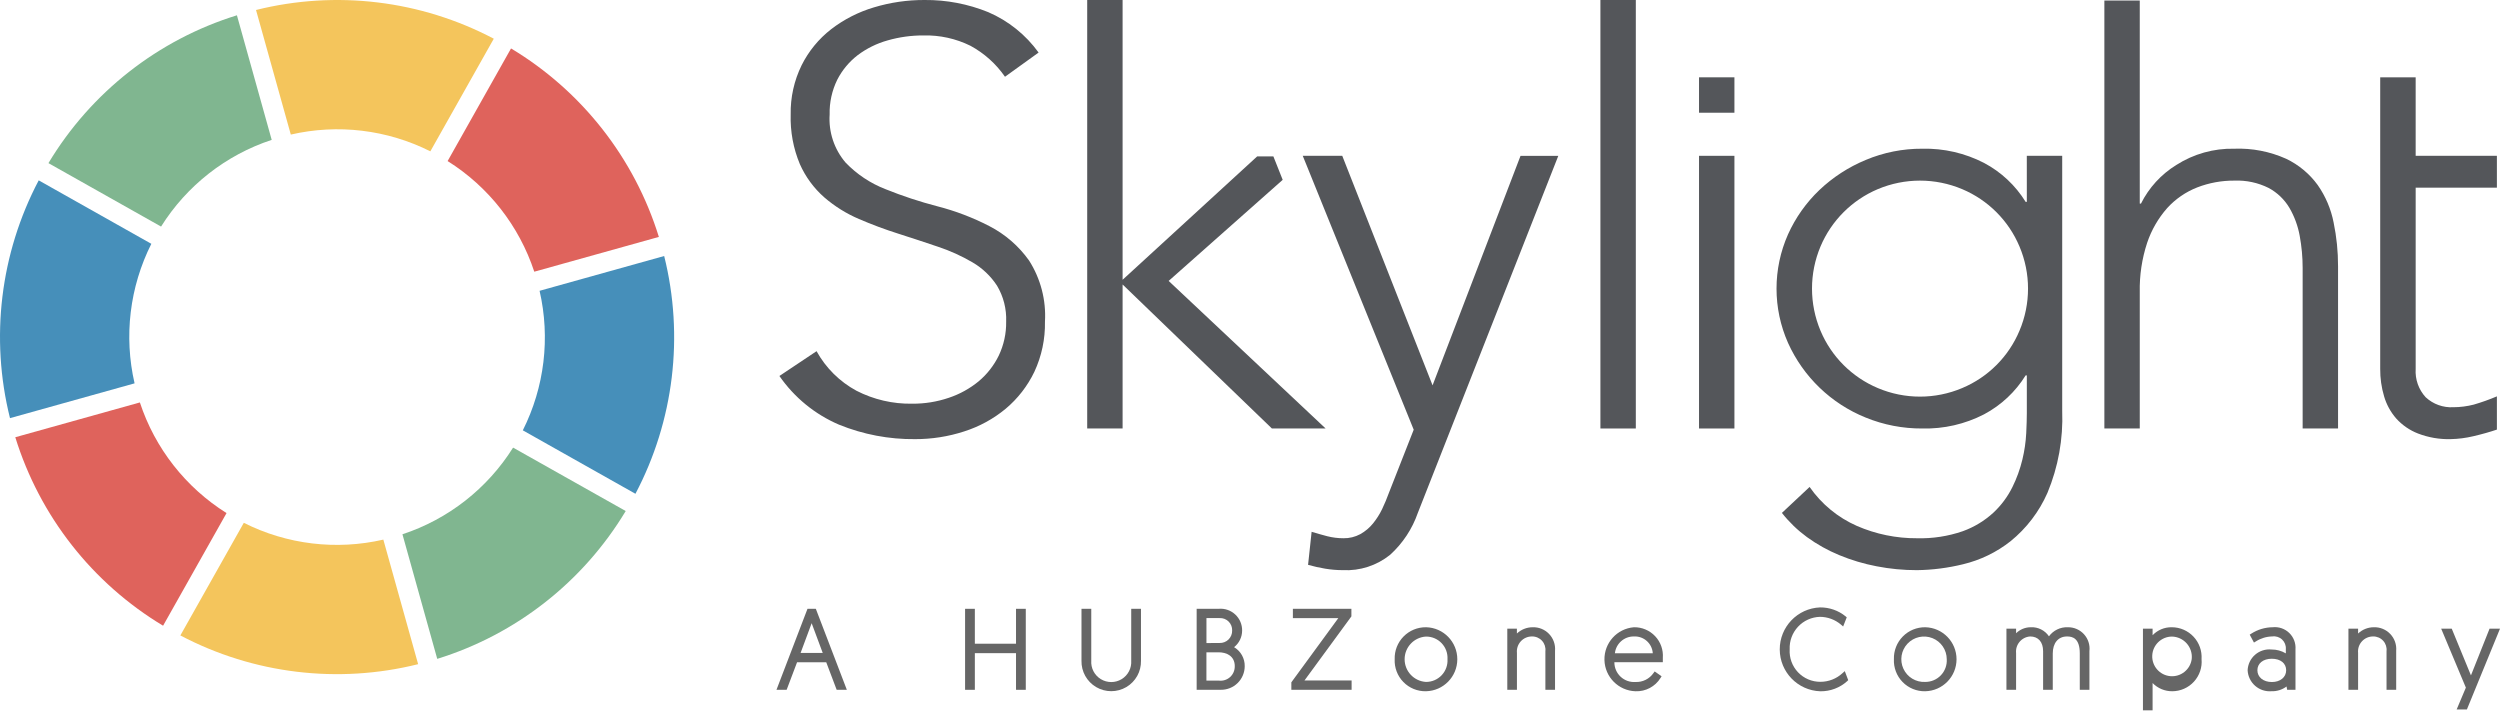
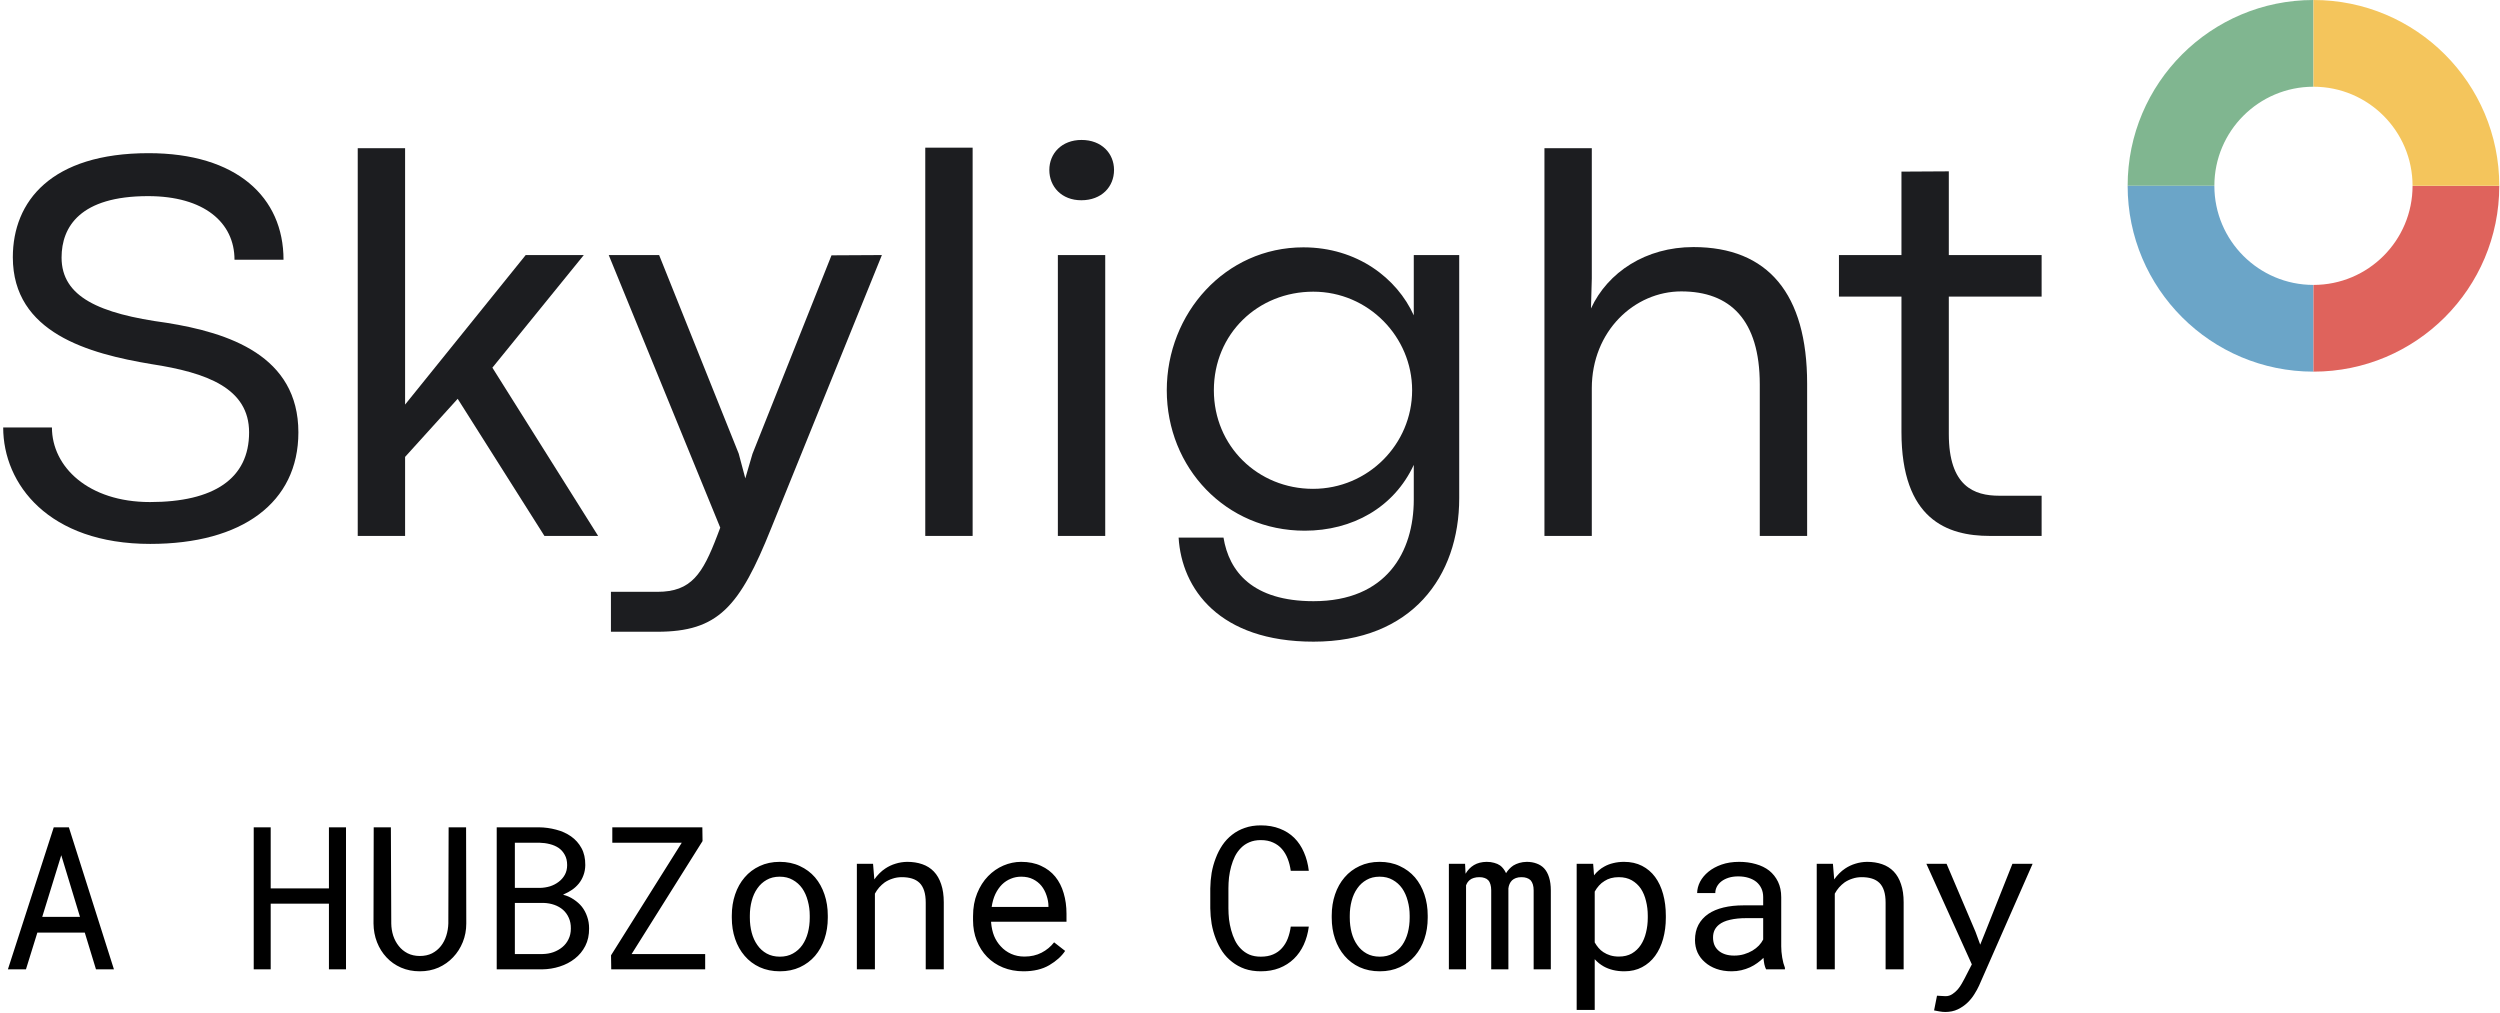
- <svg xmlns="http://www.w3.org/2000/svg" viewBox="0 0 300.373 85.348">
-   <g id="Layer_2" data-name="Layer 2">
-     <g id="Layer_1-2" data-name="Layer 1">
-       <path d="M64.193,32.645l14.969-4.18A40.349,40.349,0,0,0,61.4,5.82L53.781,19.352A24.883,24.883,0,0,1,64.193,32.645Z" fill="#df635c" />
-       <path d="M32.645,16.806,28.465,1.837A40.341,40.341,0,0,0,5.82,19.6l13.532,7.623A24.883,24.883,0,0,1,32.645,16.806Z" fill="#80b690" />
-       <path d="M62.816,51.705l13.532,7.623A40.341,40.341,0,0,0,79.8,30.76l-14.97,4.18A24.879,24.879,0,0,1,62.816,51.705Z" fill="#468fba" />
-       <path d="M51.705,18.183,59.328,4.651A40.341,40.341,0,0,0,30.76,1.2l4.18,14.969A24.874,24.874,0,0,1,51.705,18.183Z" fill="#f4c55c" />
-       <path d="M61.647,53.781A24.881,24.881,0,0,1,48.353,64.193l4.181,14.969A40.348,40.348,0,0,0,75.179,61.4Z" fill="#80b690" />
-       <path d="M18.183,29.294,4.651,21.67A40.344,40.344,0,0,0,1.2,50.239l14.969-4.18A24.874,24.874,0,0,1,18.183,29.294Z" fill="#468fba" />
-       <path d="M29.294,62.816,21.67,76.348A40.344,40.344,0,0,0,50.239,79.8L46.058,64.834A24.878,24.878,0,0,1,29.294,62.816Z" fill="#f4c55c" />
-       <path d="M16.806,48.353,1.837,52.534A40.35,40.35,0,0,0,19.594,75.179l7.624-13.532A24.877,24.877,0,0,1,16.806,48.353Z" fill="#df635c" />
-       <path d="M123.647,31.31a13.362,13.362,0,0,0-4.786-4.148,29.693,29.693,0,0,0-6.236-2.376,50.918,50.918,0,0,1-6.242-2.061,13.326,13.326,0,0,1-4.786-3.19,8.065,8.065,0,0,1-1.916-5.777,8.974,8.974,0,0,1,.919-4.187,8.8,8.8,0,0,1,2.448-2.941,10.842,10.842,0,0,1,3.584-1.772,15.365,15.365,0,0,1,4.326-.6A12.07,12.07,0,0,1,116.6,5.5a12,12,0,0,1,4.148,3.722l4.038-2.908a14.553,14.553,0,0,0-6.059-4.858A19.87,19.87,0,0,0,111.1,0a20.758,20.758,0,0,0-6.1.886,15.826,15.826,0,0,0-5.14,2.626,12.6,12.6,0,0,0-3.545,4.325A12.908,12.908,0,0,0,95,13.758a14.346,14.346,0,0,0,1.1,5.954,11.557,11.557,0,0,0,2.947,4.01,15.926,15.926,0,0,0,4.148,2.587,50.331,50.331,0,0,0,4.752,1.772q2.443.782,4.747,1.562a21.7,21.7,0,0,1,4.149,1.878,8.821,8.821,0,0,1,2.946,2.8,7.83,7.83,0,0,1,1.1,4.325A9.135,9.135,0,0,1,120,42.726a9.448,9.448,0,0,1-2.41,3.085A11.259,11.259,0,0,1,114,47.794a13.3,13.3,0,0,1-4.4.709,14.114,14.114,0,0,1-6.7-1.557,11.993,11.993,0,0,1-4.791-4.752l-4.464,2.98a16.7,16.7,0,0,0,7.161,5.849,23.627,23.627,0,0,0,9.145,1.739,18.91,18.91,0,0,0,5.887-.925,14.909,14.909,0,0,0,5-2.731,13.3,13.3,0,0,0,3.439-4.431,13.659,13.659,0,0,0,1.274-6.026A12.333,12.333,0,0,0,123.647,31.31Z" fill="#54565a" />
-       <polygon points="140.412 33.753 154.115 21.607 152.996 18.793 151.047 18.793 134.879 33.615 134.879 0 130.626 0 130.626 51.483 134.879 51.483 134.879 34.18 152.819 51.483 159.272 51.483 140.412 33.753" fill="#54565a" />
-       <path d="M172.122,46.3,161.271,18.721h-4.746l.027.072.371.908,2.986,7.378,9.947,24.548-2.979,7.588c-.239.659-.51,1.307-.815,1.949a8.77,8.77,0,0,1-1.1,1.734,5.292,5.292,0,0,1-1.523,1.279,4.108,4.108,0,0,1-2.022.493,7.962,7.962,0,0,1-1.949-.243q-.956-.251-1.878-.532l-.426,3.971a19.635,19.635,0,0,0,2.055.46,13.136,13.136,0,0,0,2.126.177,8.381,8.381,0,0,0,5.678-1.844,12.218,12.218,0,0,0,3.328-5.035l16.877-42.9H182.69Z" fill="#54565a" />
-       <rect x="192.288" width="4.254" height="51.483" fill="#54565a" />
-       <rect x="204.136" y="18.721" width="4.254" height="32.762" fill="#54565a" />
-       <rect x="204.136" y="9.29" width="4.254" height="4.254" fill="#54565a" />
-       <path d="M243.522,24.254h-.144a13.03,13.03,0,0,0-5-4.68,15.387,15.387,0,0,0-7.411-1.706,17.309,17.309,0,0,0-6.807,1.352,18.249,18.249,0,0,0-5.567,3.616,17.022,17.022,0,0,0-3.761,5.317,16.073,16.073,0,0,0,0,13.05,17.36,17.36,0,0,0,9.328,8.967,17.7,17.7,0,0,0,6.807,1.313,15.374,15.374,0,0,0,7.411-1.7,13.105,13.105,0,0,0,5-4.68h.144v4.536q0,.923-.072,2.41a17.274,17.274,0,0,1-.46,3.157,15.8,15.8,0,0,1-1.208,3.334,10.72,10.72,0,0,1-2.265,3.046,10.918,10.918,0,0,1-3.689,2.238,15.584,15.584,0,0,1-5.494.847,17.863,17.863,0,0,1-7.234-1.484,13.578,13.578,0,0,1-5.677-4.68l-3.329,3.118a15.361,15.361,0,0,0,3.013,2.908,18.815,18.815,0,0,0,3.866,2.16,22.819,22.819,0,0,0,4.5,1.346,25.187,25.187,0,0,0,4.858.465,24.72,24.72,0,0,0,5.527-.709,14.747,14.747,0,0,0,5.711-2.769A15.526,15.526,0,0,0,246,59.215a23.327,23.327,0,0,0,1.772-9.859V18.721h-4.253Zm-.887,15.492a12.853,12.853,0,0,1-6.879,6.879,13,13,0,0,1-10.141,0,12.906,12.906,0,0,1-6.879-6.879,13.054,13.054,0,0,1,0-10.141,12.95,12.95,0,0,1,6.879-6.879,13.054,13.054,0,0,1,10.141,0,12.9,12.9,0,0,1,6.879,6.879,12.984,12.984,0,0,1,0,10.141Z" fill="#54565a" />
-       <path d="M278.471,22.233a10.011,10.011,0,0,0-3.794-3.157,13.943,13.943,0,0,0-6.237-1.208,12.416,12.416,0,0,0-6.951,1.95,11.46,11.46,0,0,0-4.254,4.647h-.144V.067h-4.253V51.483h4.253V35.1a17.815,17.815,0,0,1,.887-5.927A12.143,12.143,0,0,1,260.387,25,9.627,9.627,0,0,1,264,22.515a12.125,12.125,0,0,1,4.436-.814,8.486,8.486,0,0,1,4.149.886,6.484,6.484,0,0,1,2.481,2.376,10.352,10.352,0,0,1,1.241,3.368,21.178,21.178,0,0,1,.354,3.866V51.483h4.254v-19.5a25.6,25.6,0,0,0-.532-5.245A11.793,11.793,0,0,0,278.471,22.233Z" fill="#54565a" />
-       <path d="M290.241,22.549V44.321a4.6,4.6,0,0,0,1.2,3.406,4.507,4.507,0,0,0,3.334,1.2,9.955,9.955,0,0,0,2.448-.315A24.784,24.784,0,0,0,300,47.622v3.993c-.8.272-1.806.56-2.814.793a12.867,12.867,0,0,1-2.764.354,10.187,10.187,0,0,1-3.9-.676,6.891,6.891,0,0,1-2.625-1.811,7.043,7.043,0,0,1-1.451-2.658,11.24,11.24,0,0,1-.466-3.3V9.29h4.26v9.432H300v3.827Z" fill="#54565a" />
-       <path d="M97.019,73.148l-3.727,9.733h1.222l1.253-3.311h3.506l1.253,3.311h1.222l-3.727-9.733Zm-.828,5.3,1.329-3.571,1.329,3.571Z" fill="#666" />
-       <polygon points="122.074 77.342 117.127 77.342 117.127 73.148 115.954 73.148 115.954 82.881 117.127 82.881 117.127 78.476 122.074 78.476 122.074 82.881 123.247 82.881 123.247 73.148 122.074 73.148 122.074 77.342" fill="#666" />
-       <path d="M135.915,79.373a2.406,2.406,0,1,1-4.8,0V73.148H129.94v6.238a3.575,3.575,0,1,0,7.148,0V73.148h-1.173Z" fill="#666" />
-       <path d="M148.274,77.756a2.539,2.539,0,0,0,.967-2,2.591,2.591,0,0,0-2.8-2.611h-2.664v9.733h2.875a2.839,2.839,0,0,0,2.9-2.835A2.607,2.607,0,0,0,148.274,77.756Zm-3.32-.493v-3h1.57a1.439,1.439,0,0,1,1.518,1.491,1.462,1.462,0,0,1-1.518,1.5Zm3.4,2.783a1.7,1.7,0,0,1-1.913,1.728h-1.491v-3.4h1.465C147.356,78.37,148.358,78.811,148.358,80.046Z" fill="#666" />
-       <polygon points="162.369 74.06 162.369 73.148 155.339 73.148 155.339 74.268 160.796 74.268 155.154 81.981 155.154 82.881 162.395 82.881 162.395 81.761 156.728 81.761 162.369 74.06" fill="#666" />
-       <path d="M171.343,75.363A3.723,3.723,0,0,0,167.57,79.2a3.682,3.682,0,0,0,3.759,3.852,3.846,3.846,0,0,0,.014-7.69Zm2.572,3.838a2.575,2.575,0,0,1-2.586,2.732,2.73,2.73,0,0,1,0-5.45A2.567,2.567,0,0,1,173.915,79.2Z" fill="#666" />
-       <path d="M184.141,75.363a2.752,2.752,0,0,0-1.887.754v-.582H181.1v7.346h1.159V78.449a1.8,1.8,0,0,1,1.807-1.979,1.588,1.588,0,0,1,1.611,1.768v4.643h1.159V78.186A2.612,2.612,0,0,0,184.141,75.363Z" fill="#666" />
-       <path d="M196.319,75.363a3.852,3.852,0,0,0,.185,7.69,3.379,3.379,0,0,0,3.01-1.6l.124-.2-.832-.581-.144.2a2.506,2.506,0,0,1-2.158,1.069,2.368,2.368,0,0,1-2.538-2.375h5.822v-.527A3.424,3.424,0,0,0,196.319,75.363Zm-2.291,3.126a2.269,2.269,0,0,1,2.279-2.019,2.162,2.162,0,0,1,2.274,2.019Z" fill="#666" />
-       <path d="M221.379,80.876a3.891,3.891,0,0,1-2.669,1.043,3.673,3.673,0,0,1-3.681-3.9,3.741,3.741,0,0,1,3.642-3.906,3.928,3.928,0,0,1,2.514.928l.267.234.432-1.105-.136-.115a4.788,4.788,0,0,0-3.077-1.075,5.042,5.042,0,0,0,.039,10.077,4.713,4.713,0,0,0,3.242-1.227l.108-.113-.41-1.082Z" fill="#666" />
-       <path d="M231.324,75.363a3.723,3.723,0,0,0-3.772,3.838,3.682,3.682,0,0,0,3.759,3.852,3.846,3.846,0,0,0,.013-7.69Zm-.013,6.57A2.729,2.729,0,1,1,233.9,79.2,2.574,2.574,0,0,1,231.311,81.933Z" fill="#666" />
-       <path d="M248.436,75.363a2.675,2.675,0,0,0-2.256,1.089A2.486,2.486,0,0,0,244,75.363a2.517,2.517,0,0,0-1.769.721v-.549h-1.159v7.346h1.159V78.463a1.819,1.819,0,0,1,1.69-1.993c.974,0,1.556.661,1.556,1.768v4.643h1.161V78.516c0-1.262.657-2.046,1.714-2.046.658,0,1.532.211,1.532,2.032v4.379h1.159V78.226A2.572,2.572,0,0,0,248.436,75.363Z" fill="#666" />
-       <path d="M260.932,75.363a3.11,3.11,0,0,0-2.3.959v-.787h-1.159v9.813h1.159V82.067a3.267,3.267,0,0,0,2.362.986,3.544,3.544,0,0,0,3.521-3.864A3.59,3.59,0,0,0,260.932,75.363Zm2.4,3.826a2.383,2.383,0,1,1-2.375-2.706A2.446,2.446,0,0,1,263.333,79.189Z" fill="#666" />
-       <path d="M273.058,75.363a4.818,4.818,0,0,0-2.562.766l-.194.125.509.95.226-.137a3.789,3.789,0,0,1,1.982-.6,1.431,1.431,0,0,1,1.623,1.517v.52a3.3,3.3,0,0,0-1.716-.466,2.614,2.614,0,0,0-2.875,2.492,2.655,2.655,0,0,0,2.875,2.52,2.835,2.835,0,0,0,1.8-.57l.074.4h1V78.027A2.485,2.485,0,0,0,273.058,75.363Zm1.623,5.17c0,.831-.706,1.412-1.716,1.412-1.026,0-1.741-.581-1.741-1.412s.694-1.385,1.728-1.385C274,79.148,274.681,79.691,274.681,80.533Z" fill="#666" />
-       <path d="M285.21,75.363a2.754,2.754,0,0,0-1.887.754v-.582h-1.16v7.346h1.16V78.449a1.8,1.8,0,0,1,1.808-1.979,1.587,1.587,0,0,1,1.609,1.768v4.643h1.16V78.186A2.612,2.612,0,0,0,285.21,75.363Z" fill="#666" />
-       <polygon points="299.118 75.535 296.883 81.148 294.575 75.535 293.306 75.535 296.272 82.618 295.165 85.242 296.395 85.242 300.373 75.535 299.118 75.535" fill="#666" />
-     </g>
-   </g>
+ <svg xmlns="http://www.w3.org/2000/svg" width="2092" height="847" viewBox="0 0 2092 847" fill="none">
+   <path d="M125.719 455.145C202.681 455.145 249.688 420.581 249.688 361.823C249.688 297.534 191.39 278.409 139.314 270.114C83.09 262.51 51.522 248.454 51.522 215.503C51.522 189.695 67.191 164.118 123.875 164.118C170.882 164.118 196.229 186.239 196.229 217.346H237.245C237.245 165.04 198.072 128.172 124.336 128.172C42.766 128.172 10.737 168.496 10.737 215.272C10.737 278.639 74.334 295.921 126.641 304.677C173.417 311.821 208.442 324.955 208.442 361.823C208.442 400.534 178.947 420.12 125.488 420.12C73.873 420.12 43.457 390.626 43.457 357.675H2.672C2.672 405.143 40.692 455.145 125.719 455.145Z" fill="#1C1D20" />
+   <path d="M455.577 448.463H500.51L412.027 307.673L488.528 213.429H439.908L338.982 338.55V124.024H299.349V448.463H338.982V382.331L382.993 333.711L455.577 448.463Z" fill="#1C1D20" />
+   <path d="M511.229 528.651H549.941C600.865 528.651 618.838 508.143 645.337 442.011L737.968 213.429L695.8 213.659L629.668 379.796L623.677 400.304L618.147 379.566L551.554 213.429H509.386L602.708 441.55L600.173 448.232C587.961 480.261 578.513 495.239 550.171 495.239H511.229V528.651Z" fill="#1C1D20" />
+   <path d="M774.264 448.463H813.897V123.563H774.264V448.463Z" fill="#1C1D20" />
+   <path d="M904.805 167.574C921.856 167.574 932.225 156.284 932.225 142.228C932.225 128.402 921.856 117.111 905.035 117.111C888.445 117.111 878.075 128.402 878.075 142.228C878.075 156.284 888.445 167.574 904.805 167.574ZM885.219 448.463H924.852V213.429H885.219V448.463Z" fill="#1C1D20" />
+   <path d="M1099.17 536.946C1181.43 536.946 1221.07 482.335 1221.07 416.894V213.429H1183.05V263.892C1168.99 232.785 1135.58 206.977 1090.65 206.977C1025.21 206.977 976.356 262.279 976.356 326.568C976.356 391.317 1025.67 444.085 1091.8 444.085C1131.66 444.085 1166.46 424.729 1183.05 389.013V418.047C1183.05 461.827 1160.24 503.073 1099.17 503.073C1048.02 503.073 1028.43 478.187 1023.82 449.845H986.265C988.799 492.704 1020.14 536.946 1099.17 536.946ZM1098.71 409.06C1052.63 409.06 1015.76 373.344 1015.76 326.568C1015.76 279.331 1052.63 244.076 1098.94 244.076C1145.03 244.076 1181.67 281.865 1181.67 326.568C1181.67 371.731 1144.8 409.06 1098.71 409.06Z" fill="#1C1D20" />
+   <path d="M1292.39 448.463H1332.02V324.955C1332.02 277.026 1367.74 243.845 1406.91 243.845C1447.7 243.845 1472.58 267.579 1472.58 321.729V448.463H1512.21V321.038C1512.21 245.919 1479.49 206.747 1417.05 206.747C1377.19 206.747 1345.39 227.715 1331.33 258.132L1332.02 233.015V124.024H1292.39V448.463Z" fill="#1C1D20" />
+   <path d="M1665.11 448.463H1708.43V414.821H1672.94C1651.97 414.821 1630.77 406.986 1630.77 363.205V248.223H1708.43V213.429H1630.77V143.38L1591.14 143.61V213.429H1538.83V248.223H1591.14V361.362C1591.14 434.637 1629.39 448.463 1665.11 448.463Z" fill="#1C1D20" />
+   <path fill-rule="evenodd" clip-rule="evenodd" d="M1780.41 155.489C1780.42 69.615 1850.03 0.001 1935.9 0V72.569C1890.11 72.572 1852.99 109.694 1852.98 155.489H1780.41Z" fill="#80B690" />
+   <path fill-rule="evenodd" clip-rule="evenodd" d="M1935.9 310.994C1850.03 310.993 1780.41 241.381 1780.41 155.508L1852.98 155.508C1852.99 201.301 1890.11 238.423 1935.9 238.426L1935.9 310.994Z" fill="#6BA5C8" />
+   <path fill-rule="evenodd" clip-rule="evenodd" d="M1935.91 310.994L1935.9 310.994L1935.9 238.426C1981.7 238.423 2018.82 201.302 2018.83 155.509L2091.4 155.509C2091.4 241.382 2021.78 310.994 1935.91 310.994Z" fill="#DF635C" />
+   <path fill-rule="evenodd" clip-rule="evenodd" d="M1935.91 -6.79687e-06C2021.78 -3.04314e-06 2091.4 69.614 2091.4 155.489L2018.83 155.489C2018.82 109.695 1981.7 72.572 1935.91 72.569L1935.91 0C1935.91 -1.38129e-10 1935.91 -6.79688e-06 1935.91 -6.79687e-06Z" fill="#F4C55C" />
+   <path d="M70.935 780.377L80.322 811.15H95.342L57.63 692.3H44.977L6.612 811.15H21.713L31.264 780.377H70.935ZM35.345 767.234L51.263 715.645L66.935 767.234H35.345ZM289.535 811.15V692.3H275.25V743.399H226.518V692.3H212.315V811.15H226.518V756.215H275.25V811.15H289.535ZM390.02 692.3H375.408L375.163 772.785C375.055 776.322 374.483 779.724 373.449 782.989C372.415 786.254 370.919 789.138 368.96 791.641C366.946 794.199 364.47 796.24 361.531 797.763C358.593 799.233 355.192 799.967 351.328 799.967C347.464 799.967 344.036 799.205 341.043 797.682C338.104 796.158 335.655 794.145 333.696 791.641C331.683 789.138 330.132 786.254 329.043 782.989C328.009 779.724 327.465 776.322 327.411 772.785L327.084 692.3H312.718L312.555 772.785C312.609 778.336 313.588 783.56 315.493 788.458C317.398 793.301 320.037 797.518 323.411 801.11C326.785 804.756 330.839 807.613 335.574 809.681C340.308 811.749 345.56 812.783 351.328 812.783C356.987 812.783 362.184 811.749 366.919 809.681C371.653 807.559 375.735 804.675 379.163 801.028C382.592 797.437 385.285 793.219 387.244 788.376C389.203 783.533 390.183 778.336 390.183 772.785L390.02 692.3ZM415.651 811.15H453.69C458.751 811.096 463.648 810.307 468.383 808.783C473.172 807.259 477.389 805.055 481.035 802.171C484.681 799.342 487.593 795.804 489.769 791.56C491.946 787.315 493.007 782.417 492.953 776.867C492.953 773.329 492.409 770.037 491.32 766.99C490.286 763.942 488.817 761.194 486.912 758.745C485.117 756.514 482.831 754.473 480.056 752.623C477.28 750.773 474.396 749.494 471.403 748.786V748.542C474.287 747.29 476.736 745.957 478.75 744.542C480.817 743.127 482.695 741.385 484.382 739.318C486.014 737.304 487.293 735.018 488.218 732.461C489.198 729.903 489.715 727.073 489.769 723.971C489.824 718.421 488.763 713.659 486.586 709.686C484.409 705.714 481.498 702.449 477.852 699.891C474.206 697.333 470.043 695.456 465.363 694.259C460.683 693.007 455.894 692.354 450.996 692.3H415.651V811.15ZM430.834 755.562H454.914C458.125 755.67 461.118 756.215 463.893 757.194C466.669 758.174 469.09 759.561 471.158 761.357C473.226 763.207 474.831 765.439 475.974 768.051C477.171 770.663 477.743 773.656 477.688 777.03C477.688 780.349 477.035 783.315 475.729 785.927C474.478 788.539 472.764 790.743 470.587 792.539C468.41 794.335 465.907 795.75 463.077 796.784C460.247 797.763 457.254 798.28 454.098 798.335H430.834V755.562ZM430.834 742.991V705.197H451.486C454.424 705.251 457.281 705.632 460.057 706.34C462.886 707.047 465.39 708.136 467.567 709.605C469.689 711.129 471.376 713.06 472.627 715.4C473.934 717.74 474.587 720.57 474.587 723.89C474.587 726.992 473.934 729.713 472.627 732.053C471.321 734.393 469.607 736.352 467.485 737.93C465.363 739.562 462.941 740.814 460.22 741.685C457.499 742.501 454.724 742.936 451.894 742.991H430.834ZM528.543 798.335L587.887 703.809L587.723 692.3H512.38V705.197H570.5L511.319 799.396L511.482 811.15H590.09V798.335H528.543ZM612.375 766.173V767.969C612.375 774.336 613.3 780.24 615.15 785.682C617.001 791.124 619.667 795.859 623.15 799.886C626.578 803.913 630.769 807.069 635.721 809.355C640.727 811.64 646.36 812.783 652.618 812.783C658.821 812.783 664.399 811.64 669.352 809.355C674.304 807.069 678.521 803.913 682.004 799.886C685.432 795.859 688.072 791.124 689.922 785.682C691.772 780.24 692.697 774.336 692.697 767.969V766.173C692.697 759.806 691.772 753.902 689.922 748.46C688.072 742.964 685.432 738.202 682.004 734.175C678.521 730.148 674.276 726.992 669.27 724.706C664.318 722.366 658.713 721.196 652.454 721.196C646.251 721.196 640.673 722.366 635.721 724.706C630.769 726.992 626.578 730.148 623.15 734.175C619.667 738.202 617.001 742.964 615.15 748.46C613.3 753.902 612.375 759.806 612.375 766.173ZM627.476 767.969V766.173C627.476 761.874 627.993 757.766 629.027 753.847C630.061 749.875 631.639 746.392 633.762 743.399C635.83 740.406 638.414 738.039 641.516 736.297C644.618 734.501 648.264 733.604 652.454 733.604C656.645 733.604 660.291 734.501 663.393 736.297C666.549 738.039 669.188 740.406 671.311 743.399C673.379 746.392 674.929 749.875 675.963 753.847C677.052 757.766 677.596 761.874 677.596 766.173V767.969C677.596 772.323 677.079 776.486 676.045 780.458C675.011 784.376 673.46 787.832 671.392 790.825C669.27 793.818 666.631 796.185 663.474 797.927C660.372 799.668 656.754 800.539 652.618 800.539C648.427 800.539 644.754 799.668 641.598 797.927C638.442 796.185 635.83 793.818 633.762 790.825C631.639 787.832 630.061 784.376 629.027 780.458C627.993 776.486 627.476 772.323 627.476 767.969ZM717.022 811.15H732.124V747.807C733.158 745.902 734.355 744.161 735.715 742.583C737.13 741.005 738.654 739.617 740.286 738.42C742.3 737.059 744.504 735.998 746.898 735.236C749.293 734.42 751.878 734.012 754.653 734.012C757.864 734.012 760.694 734.393 763.142 735.155C765.646 735.916 767.768 737.141 769.509 738.828C771.196 740.515 772.475 742.719 773.346 745.44C774.217 748.161 774.652 751.48 774.652 755.398V811.15H789.753V755.072C789.753 749.195 789.019 744.134 787.549 739.889C786.134 735.59 784.094 732.053 781.427 729.277C778.761 726.502 775.523 724.461 771.713 723.155C767.958 721.849 763.768 721.196 759.143 721.196C755.714 721.25 752.449 721.767 749.347 722.747C746.3 723.672 743.47 725.005 740.858 726.747C739.116 727.89 737.457 729.25 735.879 730.828C734.355 732.352 732.94 734.039 731.634 735.889L730.573 722.829H717.022V811.15ZM856.443 812.783C865.042 812.783 872.252 811.069 878.075 807.64C883.952 804.158 888.36 800.185 891.299 795.723L882.075 788.539C879.299 792.131 875.817 795.015 871.626 797.192C867.436 799.369 862.647 800.457 857.26 800.457C853.178 800.457 849.451 799.695 846.077 798.172C842.703 796.648 839.818 794.553 837.424 791.886C835.084 789.383 833.234 786.499 831.873 783.234C830.567 779.968 829.724 776.186 829.343 771.887V771.316H892.441V764.541C892.441 758.391 891.652 752.677 890.074 747.399C888.551 742.12 886.211 737.522 883.054 733.604C879.898 729.74 875.925 726.72 871.136 724.543C866.402 722.312 860.851 721.196 854.484 721.196C849.423 721.196 844.471 722.23 839.628 724.298C834.839 726.366 830.567 729.332 826.812 733.195C823.003 737.114 819.956 741.902 817.67 747.562C815.384 753.167 814.242 759.534 814.242 766.663V770.091C814.242 776.241 815.276 781.927 817.343 787.152C819.411 792.376 822.296 796.893 825.996 800.702C829.697 804.511 834.132 807.477 839.301 809.599C844.526 811.722 850.24 812.783 856.443 812.783ZM854.484 733.604C858.348 733.604 861.668 734.311 864.443 735.726C867.273 737.141 869.613 738.991 871.463 741.277C873.313 743.562 874.755 746.283 875.789 749.439C876.823 752.541 877.34 755.453 877.34 758.174V758.908H829.833C830.431 754.827 831.465 751.235 832.934 748.133C834.458 744.977 836.308 742.311 838.485 740.134C840.662 738.011 843.111 736.406 845.832 735.318C848.553 734.175 851.437 733.604 854.484 733.604ZM1095.21 775.397H1080.1C1079.61 778.989 1078.77 782.336 1077.57 785.437C1076.38 788.485 1074.77 791.124 1072.76 793.355C1070.74 795.641 1068.27 797.41 1065.33 798.661C1062.45 799.913 1059.02 800.539 1055.04 800.539C1051.4 800.539 1048.22 799.967 1045.49 798.825C1042.77 797.627 1040.41 795.995 1038.39 793.927C1036.38 791.913 1034.72 789.573 1033.41 786.907C1032.11 784.24 1031.05 781.383 1030.23 778.336C1029.41 775.343 1028.81 772.295 1028.43 769.193C1028.11 766.037 1027.94 762.99 1027.94 760.051V743.317C1027.94 740.379 1028.11 737.358 1028.43 734.257C1028.81 731.1 1029.41 728.026 1030.23 725.033C1031.05 722.04 1032.11 719.21 1033.41 716.543C1034.77 713.877 1036.46 711.537 1038.47 709.523C1040.43 707.51 1042.77 705.932 1045.49 704.789C1048.27 703.592 1051.45 702.993 1055.04 702.993C1059.02 702.993 1062.45 703.673 1065.33 705.034C1068.27 706.34 1070.74 708.163 1072.76 710.503C1074.77 712.843 1076.38 715.564 1077.57 718.666C1078.77 721.767 1079.61 725.114 1080.1 728.706H1095.21C1094.55 723.046 1093.19 717.877 1091.12 713.197C1089.11 708.516 1086.42 704.489 1083.04 701.116C1079.67 697.796 1075.64 695.238 1070.96 693.442C1066.28 691.592 1060.98 690.667 1055.04 690.667C1050.09 690.667 1045.63 691.375 1041.66 692.789C1037.69 694.15 1034.15 696.055 1031.05 698.503C1027.89 700.952 1025.17 703.864 1022.88 707.238C1020.65 710.557 1018.8 714.176 1017.33 718.094C1015.81 722.012 1014.67 726.121 1013.9 730.42C1013.2 734.719 1012.82 739.073 1012.76 743.481V760.051C1012.82 764.459 1013.2 768.813 1013.9 773.112C1014.67 777.411 1015.81 781.519 1017.33 785.437C1018.8 789.356 1020.65 792.975 1022.88 796.294C1025.17 799.614 1027.89 802.498 1031.05 804.947C1034.15 807.395 1037.69 809.327 1041.66 810.742C1045.68 812.103 1050.15 812.783 1055.04 812.783C1060.76 812.783 1065.93 811.885 1070.55 810.089C1075.23 808.239 1079.29 805.654 1082.72 802.335C1086.09 799.069 1088.84 795.151 1090.96 790.58C1093.08 785.954 1094.5 780.894 1095.21 775.397ZM1114.39 766.173V767.969C1114.39 774.336 1115.31 780.24 1117.16 785.682C1119.01 791.124 1121.68 795.859 1125.16 799.886C1128.59 803.913 1132.78 807.069 1137.73 809.355C1142.74 811.64 1148.37 812.783 1154.63 812.783C1160.84 812.783 1166.41 811.64 1171.37 809.355C1176.32 807.069 1180.53 803.913 1184.02 799.886C1187.45 795.859 1190.09 791.124 1191.94 785.682C1193.79 780.24 1194.71 774.336 1194.71 767.969V766.173C1194.71 759.806 1193.79 753.902 1191.94 748.46C1190.09 742.964 1187.45 738.202 1184.02 734.175C1180.53 730.148 1176.29 726.992 1171.28 724.706C1166.33 722.366 1160.73 721.196 1154.47 721.196C1148.26 721.196 1142.69 722.366 1137.73 724.706C1132.78 726.992 1128.59 730.148 1125.16 734.175C1121.68 738.202 1119.01 742.964 1117.16 748.46C1115.31 753.902 1114.39 759.806 1114.39 766.173ZM1129.49 767.969V766.173C1129.49 761.874 1130.01 757.766 1131.04 753.847C1132.07 749.875 1133.65 746.392 1135.78 743.399C1137.84 740.406 1140.43 738.039 1143.53 736.297C1146.63 734.501 1150.28 733.604 1154.47 733.604C1158.66 733.604 1162.3 734.501 1165.41 736.297C1168.56 738.039 1171.2 740.406 1173.32 743.399C1175.39 746.392 1176.94 749.875 1177.98 753.847C1179.07 757.766 1179.61 761.874 1179.61 766.173V767.969C1179.61 772.323 1179.09 776.486 1178.06 780.458C1177.02 784.376 1175.47 787.832 1173.41 790.825C1171.28 793.818 1168.64 796.185 1165.49 797.927C1162.39 799.668 1158.77 800.539 1154.63 800.539C1150.44 800.539 1146.77 799.668 1143.61 797.927C1140.46 796.185 1137.84 793.818 1135.78 790.825C1133.65 787.832 1132.07 784.376 1131.04 780.458C1130.01 776.486 1129.49 772.323 1129.49 767.969ZM1225.97 722.829H1212.42V811.15H1226.79V740.868C1227.12 739.998 1227.53 739.181 1228.02 738.42C1228.56 737.658 1229.19 736.978 1229.89 736.379C1230.82 735.617 1231.93 735.046 1233.24 734.665C1234.6 734.229 1236.18 734.012 1237.97 734.012C1239.61 734.012 1241.02 734.229 1242.22 734.665C1243.47 735.046 1244.5 735.671 1245.32 736.542C1246.19 737.467 1246.82 738.637 1247.2 740.052C1247.63 741.467 1247.85 743.1 1247.85 744.95V811.15H1262.22V745.032C1262.22 744.705 1262.22 744.433 1262.22 744.215C1262.22 743.943 1262.22 743.671 1262.22 743.399C1262.38 742.038 1262.71 740.814 1263.2 739.726C1263.69 738.583 1264.37 737.576 1265.24 736.705C1266.11 735.889 1267.2 735.236 1268.5 734.746C1269.81 734.257 1271.36 734.012 1273.16 734.012C1274.84 734.012 1276.31 734.229 1277.56 734.665C1278.87 735.1 1279.96 735.753 1280.83 736.624C1281.64 737.549 1282.27 738.719 1282.71 740.134C1283.14 741.549 1283.36 743.181 1283.36 745.032V811.15H1297.73V745.195C1297.73 740.95 1297.24 737.277 1296.26 734.175C1295.28 731.019 1293.86 728.461 1292.01 726.502C1290.32 724.761 1288.26 723.454 1285.81 722.584C1283.36 721.659 1280.61 721.196 1277.56 721.196C1275.33 721.25 1273.26 721.55 1271.36 722.094C1269.51 722.638 1267.82 723.373 1266.3 724.298C1265.1 725.114 1263.99 726.067 1262.95 727.155C1261.92 728.243 1261.02 729.413 1260.26 730.665C1259.66 729.304 1258.93 728.08 1258.05 726.992C1257.24 725.903 1256.31 724.978 1255.28 724.216C1253.86 723.237 1252.2 722.502 1250.3 722.012C1248.45 721.468 1246.35 721.196 1244.01 721.196C1239.88 721.25 1236.34 722.148 1233.4 723.89C1230.52 725.631 1228.18 728.053 1226.38 731.155L1225.97 722.829ZM1319.36 845.108H1334.46V802.661C1335.55 803.858 1336.72 804.974 1337.97 806.008C1339.22 806.987 1340.55 807.885 1341.97 808.702C1344.31 810.008 1346.92 811.014 1349.8 811.722C1352.74 812.429 1355.9 812.783 1359.27 812.783C1364.82 812.783 1369.75 811.64 1374.05 809.355C1378.4 807.069 1382.05 803.913 1384.99 799.886C1387.92 795.859 1390.16 791.124 1391.68 785.682C1393.2 780.186 1393.97 774.282 1393.97 767.969V766.255C1393.97 759.67 1393.2 753.63 1391.68 748.133C1390.16 742.583 1387.92 737.821 1384.99 733.848C1382.05 729.876 1378.4 726.774 1374.05 724.543C1369.69 722.312 1364.69 721.196 1359.03 721.196C1355.82 721.196 1352.8 721.55 1349.97 722.257C1347.19 722.91 1344.66 723.89 1342.38 725.196C1340.74 726.067 1339.22 727.128 1337.81 728.379C1336.39 729.577 1335.08 730.937 1333.89 732.461L1333.15 722.829H1319.36V845.108ZM1378.86 766.255V767.969C1378.86 772.268 1378.37 776.377 1377.39 780.295C1376.47 784.213 1375.03 787.669 1373.07 790.662C1371.11 793.655 1368.61 796.049 1365.56 797.845C1362.51 799.586 1358.89 800.457 1354.7 800.457C1352.09 800.457 1349.7 800.131 1347.52 799.478C1345.4 798.825 1343.46 797.927 1341.72 796.784C1340.2 795.804 1338.84 794.607 1337.64 793.192C1336.44 791.777 1335.38 790.254 1334.46 788.621V746.093C1335.49 744.242 1336.69 742.555 1338.05 741.032C1339.41 739.508 1340.96 738.229 1342.7 737.195C1344.28 736.161 1346.05 735.372 1348.01 734.828C1350.02 734.284 1352.2 734.012 1354.54 734.012C1358.78 734.012 1362.43 734.882 1365.48 736.624C1368.52 738.365 1371.06 740.705 1373.07 743.644C1375.03 746.637 1376.47 750.092 1377.39 754.011C1378.37 757.874 1378.86 761.956 1378.86 766.255ZM1477.88 811.15H1493.63V809.844C1492.65 807.395 1491.89 804.539 1491.35 801.273C1490.8 797.954 1490.53 794.825 1490.53 791.886V750.827C1490.53 745.875 1489.63 741.549 1487.84 737.848C1486.04 734.148 1483.59 731.046 1480.49 728.543C1477.33 726.094 1473.61 724.271 1469.31 723.074C1465.01 721.822 1460.36 721.196 1455.35 721.196C1449.85 721.196 1444.93 721.958 1440.58 723.482C1436.28 725.005 1432.63 726.992 1429.64 729.441C1426.59 731.944 1424.25 734.746 1422.62 737.848C1421.04 740.95 1420.22 744.106 1420.17 747.317H1435.35C1435.35 745.467 1435.79 743.698 1436.66 742.011C1437.58 740.27 1438.86 738.773 1440.49 737.522C1442.13 736.27 1444.11 735.263 1446.45 734.501C1448.85 733.74 1451.54 733.359 1454.53 733.359C1457.74 733.359 1460.63 733.767 1463.19 734.583C1465.8 735.399 1468 736.542 1469.8 738.011C1471.59 739.535 1472.98 741.358 1473.96 743.481C1474.94 745.603 1475.43 747.997 1475.43 750.664V757.602H1458.94C1452.79 757.602 1447.21 758.201 1442.21 759.398C1437.26 760.595 1433.01 762.391 1429.47 764.786C1425.94 767.234 1423.19 770.282 1421.23 773.928C1419.32 777.574 1418.37 781.819 1418.37 786.662C1418.37 790.362 1419.08 793.818 1420.49 797.029C1421.96 800.185 1424.03 802.906 1426.7 805.192C1429.31 807.532 1432.49 809.382 1436.25 810.742C1440.06 812.103 1444.3 812.783 1448.98 812.783C1451.87 812.783 1454.59 812.484 1457.15 811.885C1459.7 811.286 1462.12 810.47 1464.41 809.436C1466.64 808.402 1468.68 807.205 1470.53 805.845C1472.44 804.484 1474.15 803.042 1475.68 801.518C1475.84 803.368 1476.08 805.164 1476.41 806.906C1476.79 808.593 1477.28 810.008 1477.88 811.15ZM1451.19 799.641C1448.25 799.641 1445.66 799.26 1443.43 798.498C1441.2 797.736 1439.35 796.675 1437.88 795.315C1436.41 794.008 1435.3 792.43 1434.53 790.58C1433.83 788.73 1433.47 786.716 1433.47 784.54C1433.47 782.254 1433.88 780.213 1434.7 778.417C1435.57 776.622 1436.82 775.071 1438.45 773.765C1440.74 771.914 1443.81 770.554 1447.68 769.683C1451.59 768.758 1456.17 768.296 1461.39 768.296H1475.43V786.172C1474.56 787.914 1473.36 789.601 1471.84 791.233C1470.31 792.811 1468.52 794.226 1466.45 795.478C1464.33 796.729 1461.99 797.736 1459.43 798.498C1456.87 799.26 1454.13 799.641 1451.19 799.641ZM1520.24 811.15H1535.35V747.807C1536.38 745.902 1537.58 744.161 1538.94 742.583C1540.35 741.005 1541.88 739.617 1543.51 738.42C1545.52 737.059 1547.73 735.998 1550.12 735.236C1552.51 734.42 1555.1 734.012 1557.87 734.012C1561.09 734.012 1563.92 734.393 1566.36 735.155C1568.87 735.916 1570.99 737.141 1572.73 738.828C1574.42 740.515 1575.7 742.719 1576.57 745.44C1577.44 748.161 1577.87 751.48 1577.87 755.398V811.15H1592.97V755.072C1592.97 749.195 1592.24 744.134 1590.77 739.889C1589.36 735.59 1587.32 732.053 1584.65 729.277C1581.98 726.502 1578.74 724.461 1574.94 723.155C1571.18 721.849 1566.99 721.196 1562.36 721.196C1558.94 721.25 1555.67 721.767 1552.57 722.747C1549.52 723.672 1546.69 725.005 1544.08 726.747C1542.34 727.89 1540.68 729.25 1539.1 730.828C1537.58 732.352 1536.16 734.039 1534.86 735.889L1533.79 722.829H1520.24V811.15ZM1627.75 846.822C1631.72 846.822 1635.23 846.087 1638.28 844.618C1641.33 843.149 1643.99 841.326 1646.28 839.149C1648.56 836.972 1650.5 834.605 1652.07 832.047C1653.71 829.49 1655.04 827.068 1656.07 824.782L1700.89 722.829H1683.99L1661.22 780.132L1657.05 790.498L1653.13 779.805L1628.89 722.829H1611.99L1650.03 806.987L1643.99 818.742C1643.45 819.83 1642.69 821.218 1641.71 822.905C1640.78 824.592 1639.67 826.224 1638.36 827.803C1637 829.381 1635.45 830.741 1633.71 831.884C1632.02 833.027 1630.14 833.598 1628.08 833.598C1627.31 833.598 1626.25 833.544 1624.89 833.435C1623.59 833.38 1622.25 833.299 1620.89 833.19L1618.44 845.516C1619.42 845.734 1620.86 846.006 1622.77 846.332C1624.67 846.659 1626.33 846.822 1627.75 846.822Z" fill="black" />
</svg>
